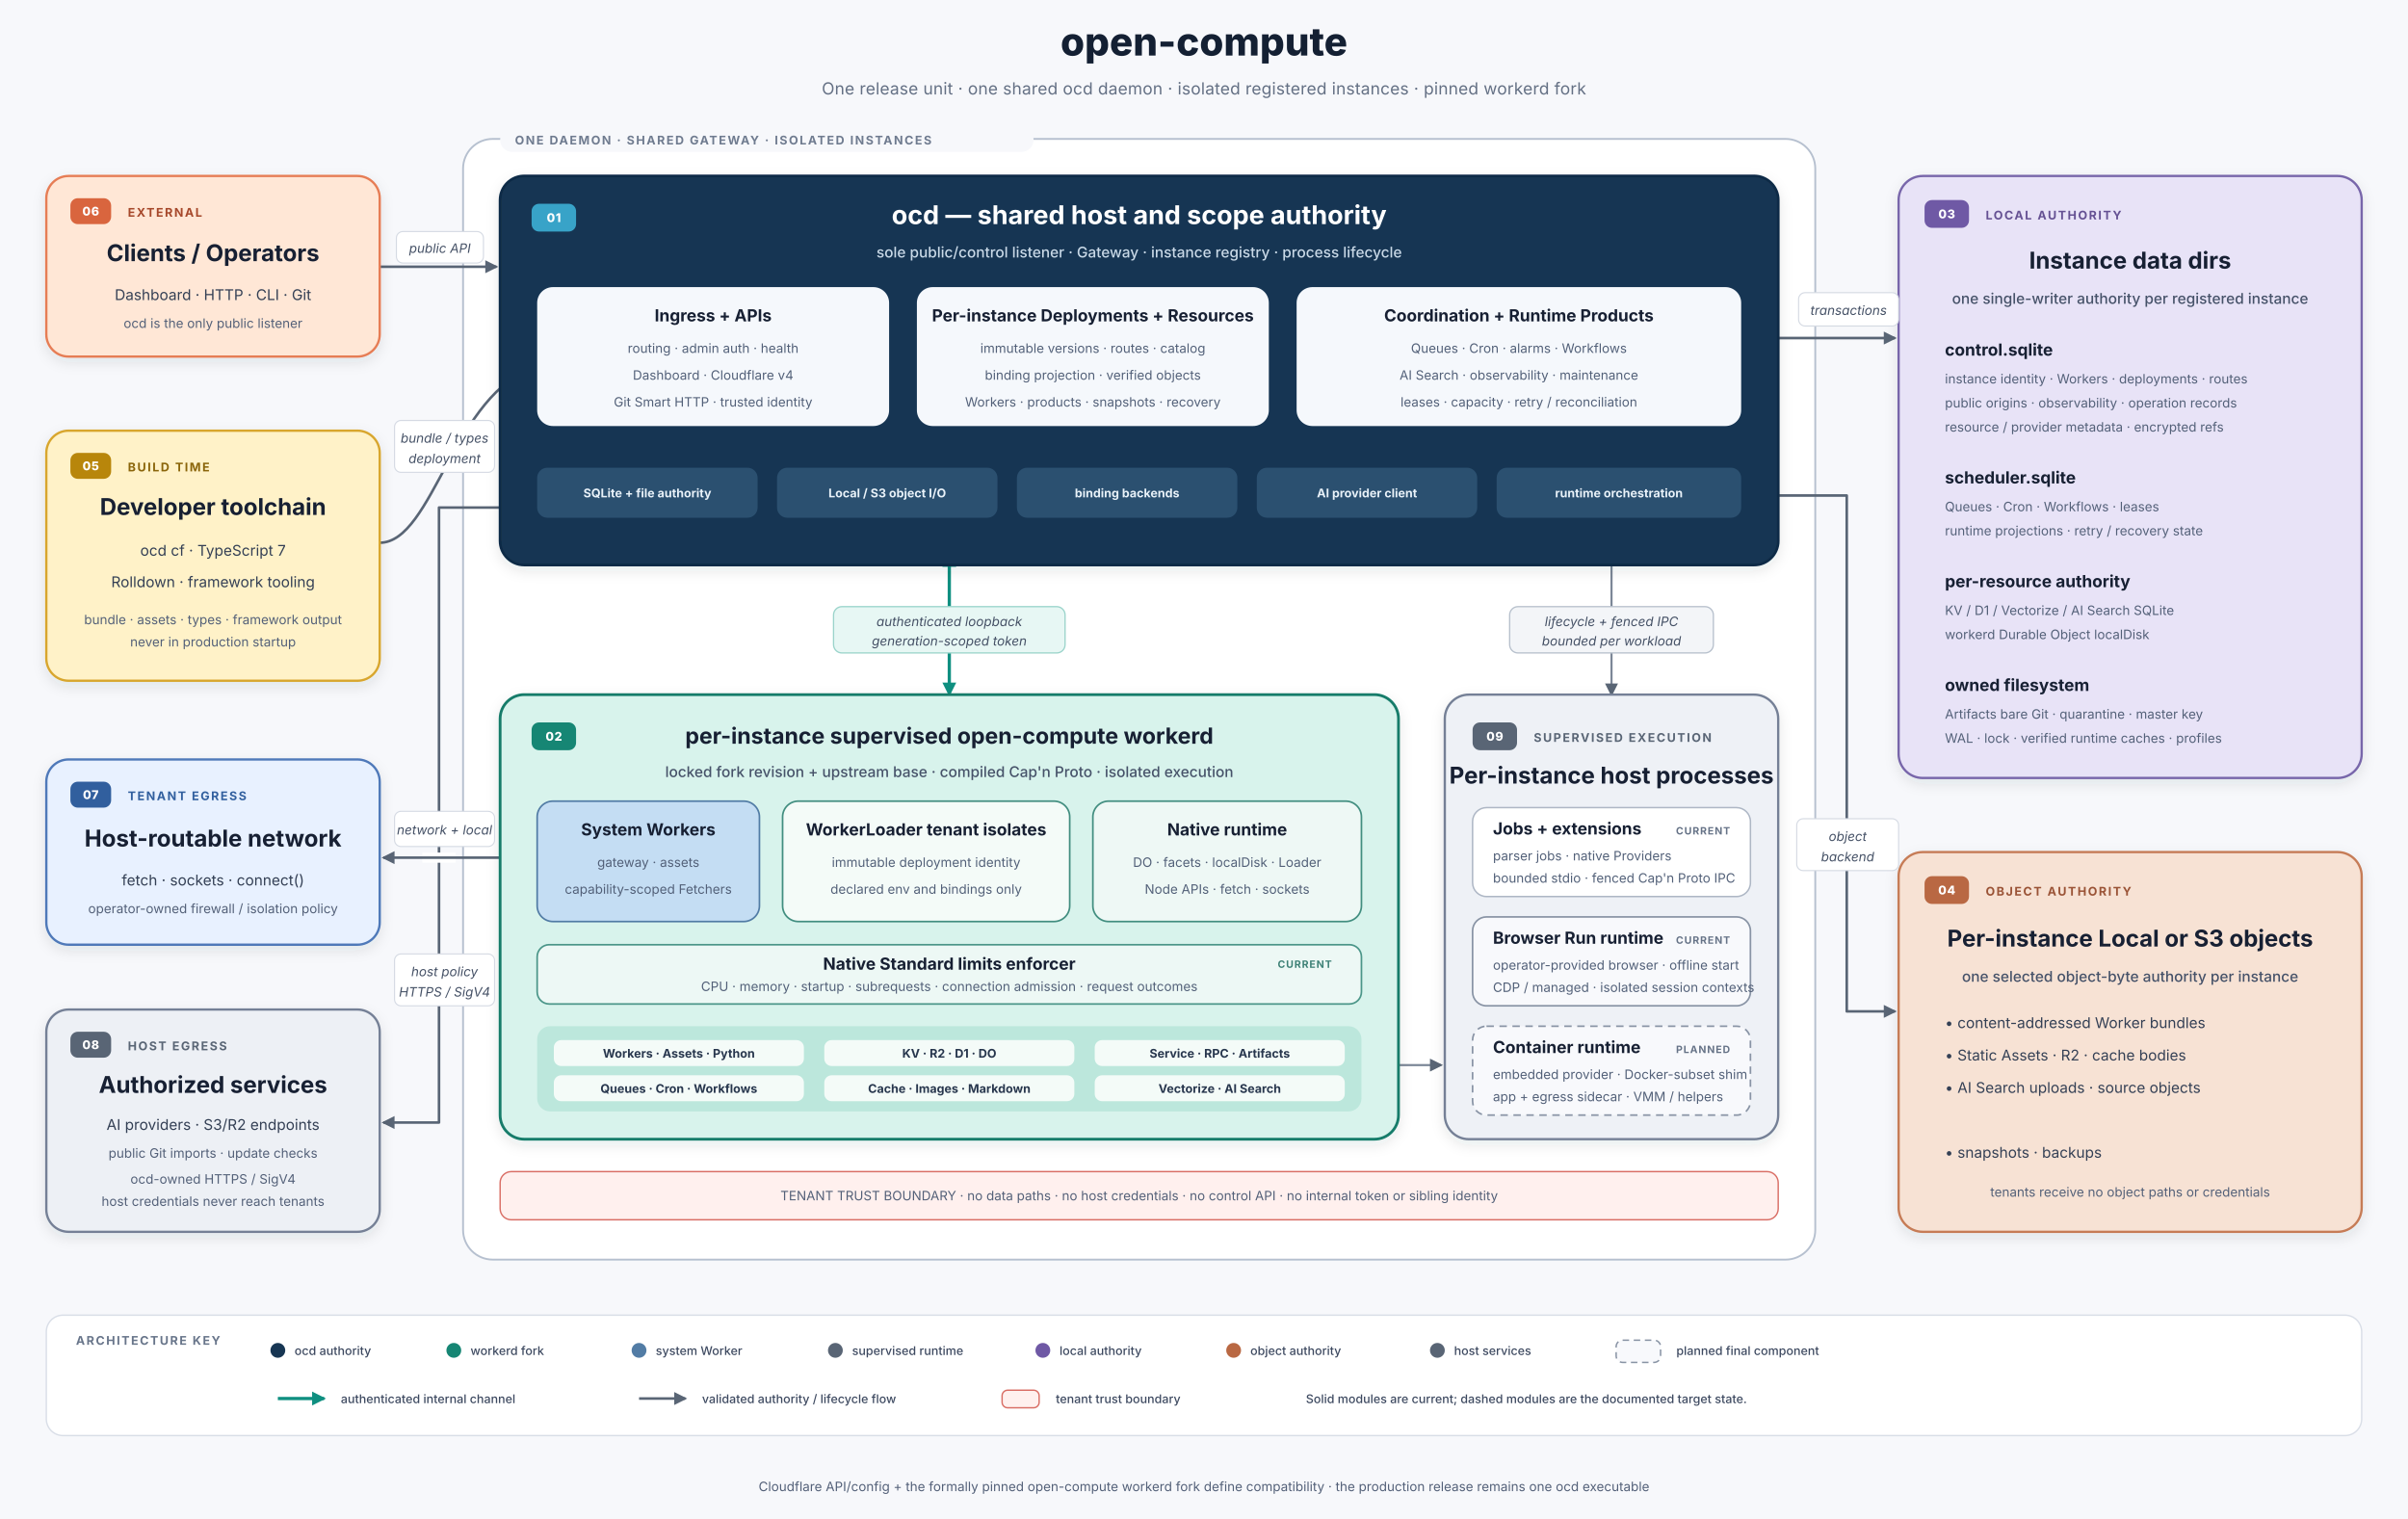
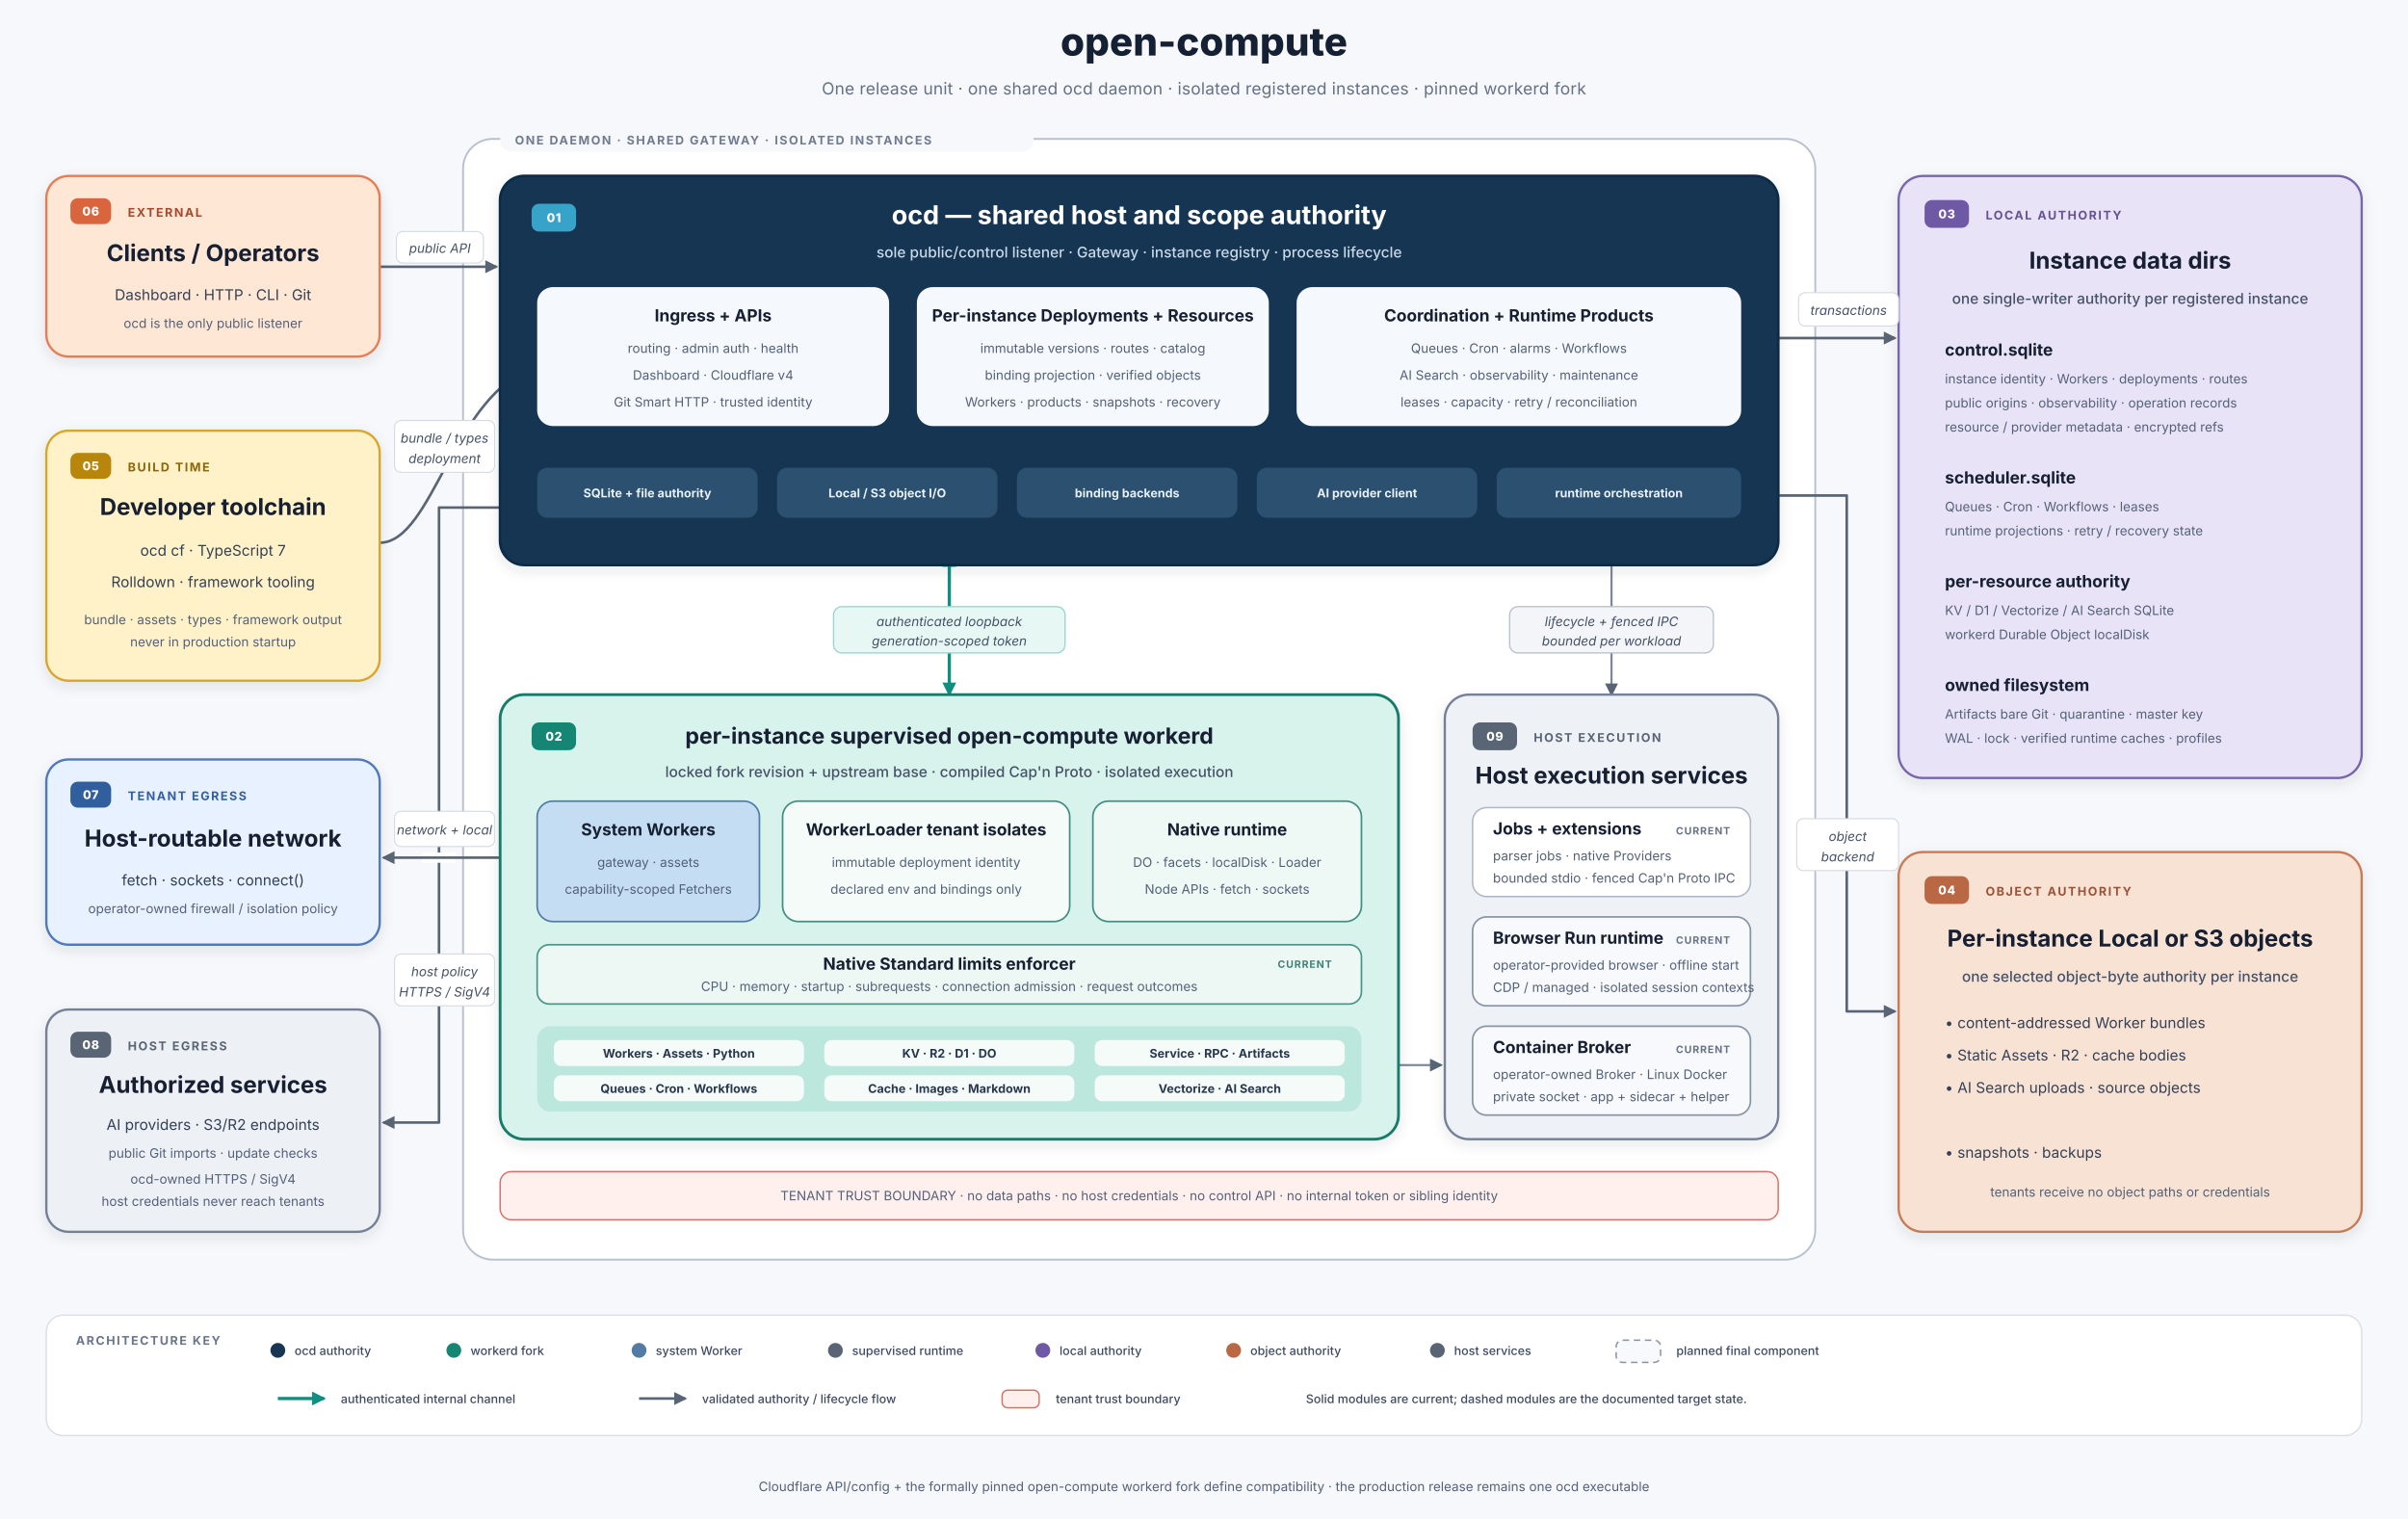
<svg xmlns="http://www.w3.org/2000/svg" xml:lang="en" width="2600" height="1640" viewBox="0 0 2600 1640" role="img" aria-labelledby="title desc">
  <defs>
    <marker id="arrow" markerWidth="14" markerHeight="14" refX="12" refY="7" orient="auto" markerUnits="userSpaceOnUse">
      <path d="M0 0 14 7 0 14Z" fill="#596575" />
    </marker>
    <marker id="arrow-teal" markerWidth="15" markerHeight="15" refX="13" refY="7.5" orient="auto" markerUnits="userSpaceOnUse">
      <path d="M0 0 15 7.5 0 15Z" fill="#0f8f80" />
    </marker>
    <marker id="arrow-teal-start" markerWidth="15" markerHeight="15" refX="2" refY="7.5" orient="auto-start-reverse" markerUnits="userSpaceOnUse">
      <path d="M0 0 15 7.5 0 15Z" fill="#0f8f80" />
    </marker>
    <filter id="shadow" x="-10%" y="-10%" width="120%" height="130%">
      <feDropShadow dx="0" dy="5" stdDeviation="7" flood-color="#1a2940" flood-opacity="0.10" />
    </filter>
    <style>
      .canvas { fill: #f7f8fb; }
      .title { font: 800 42px Inter, ui-sans-serif, system-ui, -apple-system, "Segoe UI", sans-serif; fill: #142033; letter-spacing: .1px; }
      .subtitle { font: 400 18px Inter, ui-sans-serif, system-ui, -apple-system, "Segoe UI", sans-serif; fill: #647084; letter-spacing: .2px; }
      .eyebrow { font: 750 13px Inter, ui-sans-serif, system-ui, -apple-system, "Segoe UI", sans-serif; letter-spacing: 1.6px; }
      .node-title { font: 750 25px Inter, ui-sans-serif, system-ui, -apple-system, "Segoe UI", sans-serif; fill: #172033; }
      .node-subtitle { font: 500 16px Inter, ui-sans-serif, system-ui, -apple-system, "Segoe UI", sans-serif; fill: #465269; }
      .body { font: 400 16px Inter, ui-sans-serif, system-ui, -apple-system, "Segoe UI", sans-serif; fill: #344055; }
      .body-small { font: 400 14px Inter, ui-sans-serif, system-ui, -apple-system, "Segoe UI", sans-serif; fill: #536078; }
      .module-title { font: 700 18px Inter, ui-sans-serif, system-ui, -apple-system, "Segoe UI", sans-serif; fill: #172033; }
      .module-body { font: 400 14px Inter, ui-sans-serif, system-ui, -apple-system, "Segoe UI", sans-serif; fill: #526078; }
      .label { font: italic 14px Inter, ui-sans-serif, system-ui, -apple-system, "Segoe UI", sans-serif; fill: #445065; }
      .chip { font: 650 13px Inter, ui-sans-serif, system-ui, -apple-system, "Segoe UI", sans-serif; fill: #27364d; }
      .badge { font: 800 13px Inter, ui-sans-serif, system-ui, -apple-system, "Segoe UI", sans-serif; fill: #ffffff; text-anchor: middle; dominant-baseline: central; letter-spacing: .6px; }
      .status { font: 750 11px Inter, ui-sans-serif, system-ui, -apple-system, "Segoe UI", sans-serif; letter-spacing: .9px; }
      .legend { font: 500 13px Inter, ui-sans-serif, system-ui, -apple-system, "Segoe UI", sans-serif; fill: #3d4960; }
      .edge { fill: none; stroke: #596575; stroke-width: 2.8; stroke-linejoin: round; marker-end: url(#arrow); }
      .edge-thin { fill: none; stroke: #7c8797; stroke-width: 2.3; stroke-linejoin: round; marker-end: url(#arrow); }
      .edge-auth { fill: none; stroke: #0f8f80; stroke-width: 3.5; marker-start: url(#arrow-teal-start); marker-end: url(#arrow-teal); }
      .edge-label { fill: #ffffff; stroke: #d5dae3; stroke-width: 1.2; }
    </style>
  </defs>
  <rect class="canvas" width="2600" height="1640" />
  <text class="title" x="1300" y="60" text-anchor="middle">open-compute</text>
  <text class="subtitle" x="1300" y="102" text-anchor="middle">One release unit · one shared ocd daemon · isolated registered instances · pinned workerd fork</text>
  <rect x="500" y="150" width="1460" height="1210" rx="32" fill="#ffffff" stroke="#b6c0cf" stroke-width="2" />
  <rect x="540" y="138" width="576" height="26" rx="13" fill="#f7f8fb" />
  <text class="eyebrow" x="556" y="156" fill="#6f7b8f">ONE DAEMON · SHARED GATEWAY · ISOLATED INSTANCES</text>
  <g id="flows">
    <path class="edge" d="M410 288 L536 288" />
    <path class="edge" d="M410 586 C468 586 490 422 580 396" />
    <path class="edge" d="M580 548 L474 548 L474 1212 L414 1212" />
    <path d="M492 926 L456 926" fill="none" stroke="#ffffff" stroke-width="11" />
    <path class="edge" d="M580 926 L414 926" />
    <path class="edge" d="M1920 365 L2046 365" />
    <path class="edge" d="M1880 535 L1994 535 L1994 1092 L2046 1092" />
    <path class="edge-auth" d="M1025 610 L1025 750" />
    <path class="edge-thin" d="M1740 610 L1740 750" />
    <path class="edge-thin" d="M1510 1150 L1556 1150" />
  </g>
  <g filter="url(#shadow)">
    <rect x="50" y="190" width="360" height="195" rx="24" fill="#ffe7d6" stroke="#e67d55" stroke-width="2.5" />
  </g>
  <rect x="76" y="214" width="44" height="28" rx="8" fill="#d9653e" />
  <text class="badge" x="98" y="228">06</text>
  <text class="eyebrow" x="138" y="234" fill="#a6482b">EXTERNAL</text>
  <text class="node-title" x="230" y="282" text-anchor="middle">Clients / Operators</text>
  <text class="body" x="230" y="324" text-anchor="middle">Dashboard · HTTP · CLI · Git</text>
  <text class="body-small" x="230" y="354" text-anchor="middle">ocd is the only public listener</text>
  <g filter="url(#shadow)">
    <rect x="50" y="465" width="360" height="270" rx="24" fill="#fff2c8" stroke="#d8a62e" stroke-width="2.5" />
  </g>
  <rect x="76" y="489" width="44" height="28" rx="8" fill="#b8860b" />
  <text class="badge" x="98" y="503">05</text>
  <text class="eyebrow" x="138" y="509" fill="#8a650a">BUILD TIME</text>
  <text class="node-title" x="230" y="556" text-anchor="middle">Developer toolchain</text>
  <text class="body" x="230" y="600" text-anchor="middle">ocd cf · TypeScript 7</text>
  <text class="body" x="230" y="634" text-anchor="middle">Rolldown · framework tooling</text>
  <text class="body-small" x="230" y="674" text-anchor="middle">bundle · assets · types · framework output</text>
  <text class="body-small" x="230" y="698" text-anchor="middle">never in production startup</text>
  <g filter="url(#shadow)">
    <rect x="50" y="820" width="360" height="200" rx="24" fill="#e8f1ff" stroke="#4f79b9" stroke-width="2.5" />
  </g>
  <rect x="76" y="844" width="44" height="28" rx="8" fill="#315f9e" />
  <text class="badge" x="98" y="858">07</text>
  <text class="eyebrow" x="138" y="864" fill="#315f9e">TENANT EGRESS</text>
  <text class="node-title" x="230" y="914" text-anchor="middle">Host-routable network</text>
  <text class="body" x="230" y="956" text-anchor="middle">fetch · sockets · connect()</text>
  <text class="body-small" x="230" y="986" text-anchor="middle">operator-owned firewall / isolation policy</text>
  <g filter="url(#shadow)">
    <rect x="50" y="1090" width="360" height="240" rx="24" fill="#edf0f5" stroke="#748096" stroke-width="2.5" />
  </g>
  <rect x="76" y="1114" width="44" height="28" rx="8" fill="#596575" />
  <text class="badge" x="98" y="1128">08</text>
  <text class="eyebrow" x="138" y="1134" fill="#596575">HOST EGRESS</text>
  <text class="node-title" x="230" y="1180" text-anchor="middle">Authorized services</text>
  <text class="body" x="230" y="1220" text-anchor="middle">AI providers · S3/R2 endpoints</text>
  <text class="body-small" x="230" y="1250" text-anchor="middle">public Git imports · update checks</text>
  <text class="body-small" x="230" y="1278" text-anchor="middle">ocd-owned HTTPS / SigV4</text>
  <text class="body-small" x="230" y="1302" text-anchor="middle">host credentials never reach tenants</text>
  <g filter="url(#shadow)">
    <rect x="540" y="190" width="1380" height="420" rx="26" fill="#173653" stroke="#102c46" stroke-width="3" />
  </g>
  <rect x="574" y="220" width="48" height="30" rx="8" fill="#38a3c8" />
  <text class="badge" x="598" y="235">01</text>
  <text x="1230" y="242" text-anchor="middle" style="font:750 28px Inter,ui-sans-serif,system-ui,-apple-system,'Segoe UI',sans-serif;fill:#ffffff">ocd — shared host and scope authority</text>
  <text x="1230" y="278" text-anchor="middle" style="font:500 16px Inter,ui-sans-serif,system-ui,-apple-system,'Segoe UI',sans-serif;fill:#c9d9e7">sole public/control listener · Gateway · instance registry · process lifecycle</text>
  <rect x="580" y="310" width="380" height="150" rx="17" fill="#f5f8fc" />
  <text class="module-title" x="770" y="347" text-anchor="middle">Ingress + APIs</text>
  <text class="module-body" x="770" y="381" text-anchor="middle">routing · admin auth · health</text>
  <text class="module-body" x="770" y="410" text-anchor="middle">Dashboard · Cloudflare v4</text>
  <text class="module-body" x="770" y="439" text-anchor="middle">Git Smart HTTP · trusted identity</text>
  <rect x="990" y="310" width="380" height="150" rx="17" fill="#f5f8fc" />
  <text class="module-title" x="1180" y="347" text-anchor="middle">Per-instance Deployments + Resources</text>
  <text class="module-body" x="1180" y="381" text-anchor="middle">immutable versions · routes · catalog</text>
  <text class="module-body" x="1180" y="410" text-anchor="middle">binding projection · verified objects</text>
  <text class="module-body" x="1180" y="439" text-anchor="middle">Workers · products · snapshots · recovery</text>
  <rect x="1400" y="310" width="480" height="150" rx="17" fill="#f5f8fc" />
  <text class="module-title" x="1640" y="347" text-anchor="middle">Coordination + Runtime Products</text>
  <text class="module-body" x="1640" y="381" text-anchor="middle">Queues · Cron · alarms · Workflows</text>
  <text class="module-body" x="1640" y="410" text-anchor="middle">AI Search · observability · maintenance</text>
  <text class="module-body" x="1640" y="439" text-anchor="middle">leases · capacity · retry / reconciliation</text>
  <rect x="580" y="505" width="238" height="54" rx="11" fill="#2b5070" />
  <text x="699" y="537" text-anchor="middle" style="font:650 13px Inter,ui-sans-serif,system-ui,-apple-system,'Segoe UI',sans-serif;fill:#e9f2f9">SQLite + file authority</text>
  <rect x="839" y="505" width="238" height="54" rx="11" fill="#2b5070" />
  <text x="958" y="537" text-anchor="middle" style="font:650 13px Inter,ui-sans-serif,system-ui,-apple-system,'Segoe UI',sans-serif;fill:#e9f2f9">Local / S3 object I/O</text>
  <rect x="1098" y="505" width="238" height="54" rx="11" fill="#2b5070" />
  <text x="1217" y="537" text-anchor="middle" style="font:650 13px Inter,ui-sans-serif,system-ui,-apple-system,'Segoe UI',sans-serif;fill:#e9f2f9">binding backends</text>
  <rect x="1357" y="505" width="238" height="54" rx="11" fill="#2b5070" />
  <text x="1476" y="537" text-anchor="middle" style="font:650 13px Inter,ui-sans-serif,system-ui,-apple-system,'Segoe UI',sans-serif;fill:#e9f2f9">AI provider client</text>
  <rect x="1616" y="505" width="264" height="54" rx="11" fill="#2b5070" />
  <text x="1748" y="537" text-anchor="middle" style="font:650 13px Inter,ui-sans-serif,system-ui,-apple-system,'Segoe UI',sans-serif;fill:#e9f2f9">runtime orchestration</text>
  <g filter="url(#shadow)">
    <rect x="540" y="750" width="970" height="480" rx="26" fill="#d8f3ec" stroke="#167c6a" stroke-width="3" />
  </g>
  <rect x="574" y="780" width="48" height="30" rx="8" fill="#168674" />
  <text class="badge" x="598" y="795">02</text>
  <text x="1025" y="803" text-anchor="middle" style="font:750 24px Inter,ui-sans-serif,system-ui,-apple-system,'Segoe UI',sans-serif;fill:#172033">per-instance supervised open-compute workerd</text>
  <text class="node-subtitle" x="1025" y="839" text-anchor="middle">locked fork revision + upstream base · compiled Cap'n Proto · isolated execution</text>
  <rect x="580" y="865" width="240" height="130" rx="17" fill="#c4ddf3" stroke="#527ca5" stroke-width="1.8" />
  <text class="module-title" x="700" y="902" text-anchor="middle">System Workers</text>
  <text class="module-body" x="700" y="936" text-anchor="middle">gateway · assets</text>
  <text class="module-body" x="700" y="965" text-anchor="middle">capability-scoped Fetchers</text>
  <rect x="845" y="865" width="310" height="130" rx="17" fill="#f4fbf8" stroke="#428e80" stroke-width="1.8" />
  <text class="module-title" x="1000" y="902" text-anchor="middle">WorkerLoader tenant isolates</text>
  <text class="module-body" x="1000" y="936" text-anchor="middle">immutable deployment identity</text>
  <text class="module-body" x="1000" y="965" text-anchor="middle">declared env and bindings only</text>
  <rect x="1180" y="865" width="290" height="130" rx="17" fill="#eef8f5" stroke="#428e80" stroke-width="1.8" />
  <text class="module-title" x="1325" y="902" text-anchor="middle">Native runtime</text>
  <text class="module-body" x="1325" y="936" text-anchor="middle">DO · facets · localDisk · Loader</text>
  <text class="module-body" x="1325" y="965" text-anchor="middle">Node APIs · fetch · sockets</text>
  <rect x="580" y="1020" width="890" height="64" rx="13" fill="#edf8f5" stroke="#4b9689" stroke-width="1.8" />
  <text class="module-title" x="1025" y="1047" text-anchor="middle">Native Standard limits enforcer</text>
  <text class="module-body" x="1025" y="1070" text-anchor="middle">CPU · memory · startup · subrequests · connection admission · request outcomes</text>
  <text class="status" x="1438" y="1045" text-anchor="end" fill="#3c8075">CURRENT</text>
  <rect x="580" y="1108" width="890" height="92" rx="14" fill="#bce7dc" />
  <rect x="598" y="1123" width="270" height="28" rx="8" fill="#f4fbf8" />
  <text class="chip" x="733" y="1142" text-anchor="middle">Workers · Assets · Python</text>
  <rect x="890" y="1123" width="270" height="28" rx="8" fill="#f4fbf8" />
  <text class="chip" x="1025" y="1142" text-anchor="middle">KV · R2 · D1 · DO</text>
  <rect x="1182" y="1123" width="270" height="28" rx="8" fill="#f4fbf8" />
  <text class="chip" x="1317" y="1142" text-anchor="middle">Service · RPC · Artifacts</text>
  <rect x="598" y="1161" width="270" height="28" rx="8" fill="#f4fbf8" />
  <text class="chip" x="733" y="1180" text-anchor="middle">Queues · Cron · Workflows</text>
  <rect x="890" y="1161" width="270" height="28" rx="8" fill="#f4fbf8" />
  <text class="chip" x="1025" y="1180" text-anchor="middle">Cache · Images · Markdown</text>
  <rect x="1182" y="1161" width="270" height="28" rx="8" fill="#f4fbf8" />
  <text class="chip" x="1317" y="1180" text-anchor="middle">Vectorize · AI Search</text>
  <g filter="url(#shadow)">
    <rect x="1560" y="750" width="360" height="480" rx="26" fill="#eef1f6" stroke="#748096" stroke-width="2.5" />
  </g>
  <rect x="1590" y="780" width="48" height="30" rx="8" fill="#596575" />
  <text class="badge" x="1614" y="795">09</text>
-   <text class="eyebrow" x="1656" y="801" fill="#596575">SUPERVISED EXECUTION</text>
-   <text class="node-title" x="1740" y="846" text-anchor="middle">Per-instance host processes</text>
+   <text class="eyebrow" x="1656" y="801" fill="#596575">HOST EXECUTION</text>
+   <text class="node-title" x="1740" y="846" text-anchor="middle">Host execution services</text>
  <rect x="1590" y="872" width="300" height="96" rx="15" fill="#ffffff" stroke="#aeb7c5" stroke-width="1.6" />
  <text class="module-title" x="1612" y="901">Jobs + extensions</text>
  <text class="status" x="1868" y="901" text-anchor="end" fill="#667387">CURRENT</text>
  <text class="module-body" x="1612" y="929">parser jobs · native Providers</text>
  <text class="module-body" x="1612" y="953">bounded stdio · fenced Cap'n Proto IPC</text>
  <rect x="1590" y="990" width="300" height="96" rx="15" fill="#f8f9fc" stroke="#8994a5" stroke-width="1.8" />
  <text class="module-title" x="1612" y="1019">Browser Run runtime</text>
  <text class="status" x="1868" y="1019" text-anchor="end" fill="#667387">CURRENT</text>
  <text class="module-body" x="1612" y="1047">operator-provided browser · offline start</text>
  <text class="module-body" x="1612" y="1071">CDP / managed · isolated session contexts</text>
-   <rect x="1590" y="1108" width="300" height="96" rx="15" fill="#f8f9fc" stroke="#8994a5" stroke-width="1.8" stroke-dasharray="8 6" />
-   <text class="module-title" x="1612" y="1137">Container runtime</text>
-   <text class="status" x="1868" y="1137" text-anchor="end" fill="#667387">PLANNED</text>
-   <text class="module-body" x="1612" y="1165">embedded provider · Docker-subset shim</text>
-   <text class="module-body" x="1612" y="1189">app + egress sidecar · VMM / helpers</text>
+   <rect x="1590" y="1108" width="300" height="96" rx="15" fill="#f8f9fc" stroke="#8994a5" stroke-width="1.8" />
+   <text class="module-title" x="1612" y="1137">Container Broker</text>
+   <text class="status" x="1868" y="1137" text-anchor="end" fill="#667387">CURRENT</text>
+   <text class="module-body" x="1612" y="1165">operator-owned Broker · Linux Docker</text>
+   <text class="module-body" x="1612" y="1189">private socket · app + sidecar + helper</text>
  <rect x="540" y="1265" width="1380" height="52" rx="12" fill="#fff0ee" stroke="#d96d64" stroke-width="1.5" />
  <text class="body-small" x="1230" y="1296" text-anchor="middle">TENANT TRUST BOUNDARY · no data paths · no host credentials · no control API · no internal token or sibling identity</text>
  <g filter="url(#shadow)">
    <rect x="2050" y="190" width="500" height="650" rx="26" fill="#e8e3f7" stroke="#7866aa" stroke-width="2.5" />
  </g>
  <rect x="2078" y="216" width="48" height="30" rx="8" fill="#6f59a5" />
  <text class="badge" x="2102" y="231">03</text>
  <text class="eyebrow" x="2144" y="237" fill="#655193">LOCAL AUTHORITY</text>
  <text class="node-title" x="2300" y="290" text-anchor="middle">Instance data dirs</text>
  <text class="node-subtitle" x="2300" y="328" text-anchor="middle">one single-writer authority per registered instance</text>
  <text class="module-title" x="2100" y="384">control.sqlite</text>
  <text class="body-small" x="2100" y="414">instance identity · Workers · deployments · routes</text>
  <text class="body-small" x="2100" y="440">public origins · observability · operation records</text>
  <text class="body-small" x="2100" y="466">resource / provider metadata · encrypted refs</text>
  <text class="module-title" x="2100" y="522">scheduler.sqlite</text>
  <text class="body-small" x="2100" y="552">Queues · Cron · Workflows · leases</text>
  <text class="body-small" x="2100" y="578">runtime projections · retry / recovery state</text>
  <text class="module-title" x="2100" y="634">per-resource authority</text>
  <text class="body-small" x="2100" y="664">KV / D1 / Vectorize / AI Search SQLite</text>
  <text class="body-small" x="2100" y="690">workerd Durable Object localDisk</text>
  <text class="module-title" x="2100" y="746">owned filesystem</text>
  <text class="body-small" x="2100" y="776">Artifacts bare Git · quarantine · master key</text>
  <text class="body-small" x="2100" y="802">WAL · lock · verified runtime caches · profiles</text>
  <g filter="url(#shadow)">
    <rect x="2050" y="920" width="500" height="410" rx="26" fill="#f7e2d4" stroke="#c67b57" stroke-width="2.5" />
  </g>
  <rect x="2078" y="946" width="48" height="30" rx="8" fill="#b96843" />
  <text class="badge" x="2102" y="961">04</text>
  <text class="eyebrow" x="2144" y="967" fill="#9a5336">OBJECT AUTHORITY</text>
  <text class="node-title" x="2300" y="1022" text-anchor="middle">Per-instance Local or S3 objects</text>
  <text class="node-subtitle" x="2300" y="1060" text-anchor="middle">one selected object-byte authority per instance</text>
  <text class="body" x="2100" y="1110">• content-addressed Worker bundles</text>
  <text class="body" x="2100" y="1145">• Static Assets · R2 · cache bodies</text>
  <text class="body" x="2100" y="1180">• AI Search uploads · source objects</text>
  <text class="body" x="2100" y="1250">• snapshots · backups</text>
  <text class="body-small" x="2300" y="1292" text-anchor="middle">tenants receive no object paths or credentials</text>
  <g id="flow-labels">
    <rect class="edge-label" x="428" y="250" width="94" height="34" rx="7" />
    <text class="label" x="475" y="273" text-anchor="middle">public API</text>
    <rect class="edge-label" x="426" y="454" width="108" height="56" rx="7" />
    <text class="label" x="480" y="478" text-anchor="middle">bundle / types</text>
    <text class="label" x="480" y="500" text-anchor="middle">deployment</text>
    <rect class="edge-label" x="426" y="876" width="108" height="38" rx="7" />
    <text class="label" x="480" y="901" text-anchor="middle">network + local</text>
    <rect class="edge-label" x="426" y="1030" width="108" height="56" rx="7" />
    <text class="label" x="480" y="1054" text-anchor="middle">host policy</text>
    <text class="label" x="480" y="1076" text-anchor="middle">HTTPS / SigV4</text>
    <rect class="edge-label" x="1942" y="316" width="108" height="36" rx="7" />
    <text class="label" x="1996" y="340" text-anchor="middle">transactions</text>
    <rect class="edge-label" x="1940" y="884" width="110" height="56" rx="7" />
    <text class="label" x="1995" y="908" text-anchor="middle">object</text>
    <text class="label" x="1995" y="930" text-anchor="middle">backend</text>
    <rect x="900" y="655" width="250" height="50" rx="9" fill="#e7f7f4" stroke="#9bd4cb" stroke-width="1.4" />
    <text class="label" x="1025" y="676" text-anchor="middle">authenticated loopback</text>
    <text class="label" x="1025" y="697" text-anchor="middle">generation-scoped token</text>
    <rect x="1630" y="655" width="220" height="50" rx="9" fill="#f3f5f8" stroke="#b7c0cc" stroke-width="1.4" />
    <text class="label" x="1740" y="676" text-anchor="middle">lifecycle + fenced IPC</text>
    <text class="label" x="1740" y="697" text-anchor="middle">bounded per workload</text>
  </g>
  <rect x="50" y="1420" width="2500" height="130" rx="18" fill="#ffffff" stroke="#d9dee7" stroke-width="1.5" />
  <text class="eyebrow" x="82" y="1452" fill="#68758a">ARCHITECTURE KEY</text>
  <circle cx="300" cy="1458" r="8" fill="#173653" />
  <text class="legend" x="318" y="1463">ocd authority</text>
  <circle cx="490" cy="1458" r="8" fill="#168674" />
  <text class="legend" x="508" y="1463">workerd fork</text>
  <circle cx="690" cy="1458" r="8" fill="#527ca5" />
  <text class="legend" x="708" y="1463">system Worker</text>
  <circle cx="902" cy="1458" r="8" fill="#596575" />
  <text class="legend" x="920" y="1463">supervised runtime</text>
  <circle cx="1126" cy="1458" r="8" fill="#6f59a5" />
  <text class="legend" x="1144" y="1463">local authority</text>
  <circle cx="1332" cy="1458" r="8" fill="#b96843" />
  <text class="legend" x="1350" y="1463">object authority</text>
  <circle cx="1552" cy="1458" r="8" fill="#596575" />
  <text class="legend" x="1570" y="1463">host services</text>
  <rect x="1745" y="1447" width="48" height="24" rx="7" fill="#f8f9fc" stroke="#8994a5" stroke-width="1.6" stroke-dasharray="7 5" />
  <text class="legend" x="1810" y="1463">planned final component</text>
  <line x1="300" y1="1510" x2="350" y2="1510" stroke="#0f8f80" stroke-width="3.5" marker-end="url(#arrow-teal)" />
  <text class="legend" x="368" y="1515">authenticated internal channel</text>
  <line x1="690" y1="1510" x2="740" y2="1510" stroke="#596575" stroke-width="2.8" marker-end="url(#arrow)" />
  <text class="legend" x="758" y="1515">validated authority / lifecycle flow</text>
  <rect x="1082" y="1501" width="40" height="19" rx="6" fill="#fff0ee" stroke="#d96d64" stroke-width="1.5" />
  <text class="legend" x="1140" y="1515">tenant trust boundary</text>
  <text class="legend" x="1410" y="1515">Solid modules are current; dashed modules are the documented target state.</text>
  <text class="body-small" x="1300" y="1610" text-anchor="middle">Cloudflare API/config + the formally pinned open-compute workerd fork define compatibility · the production release remains one ocd executable</text>
</svg>
